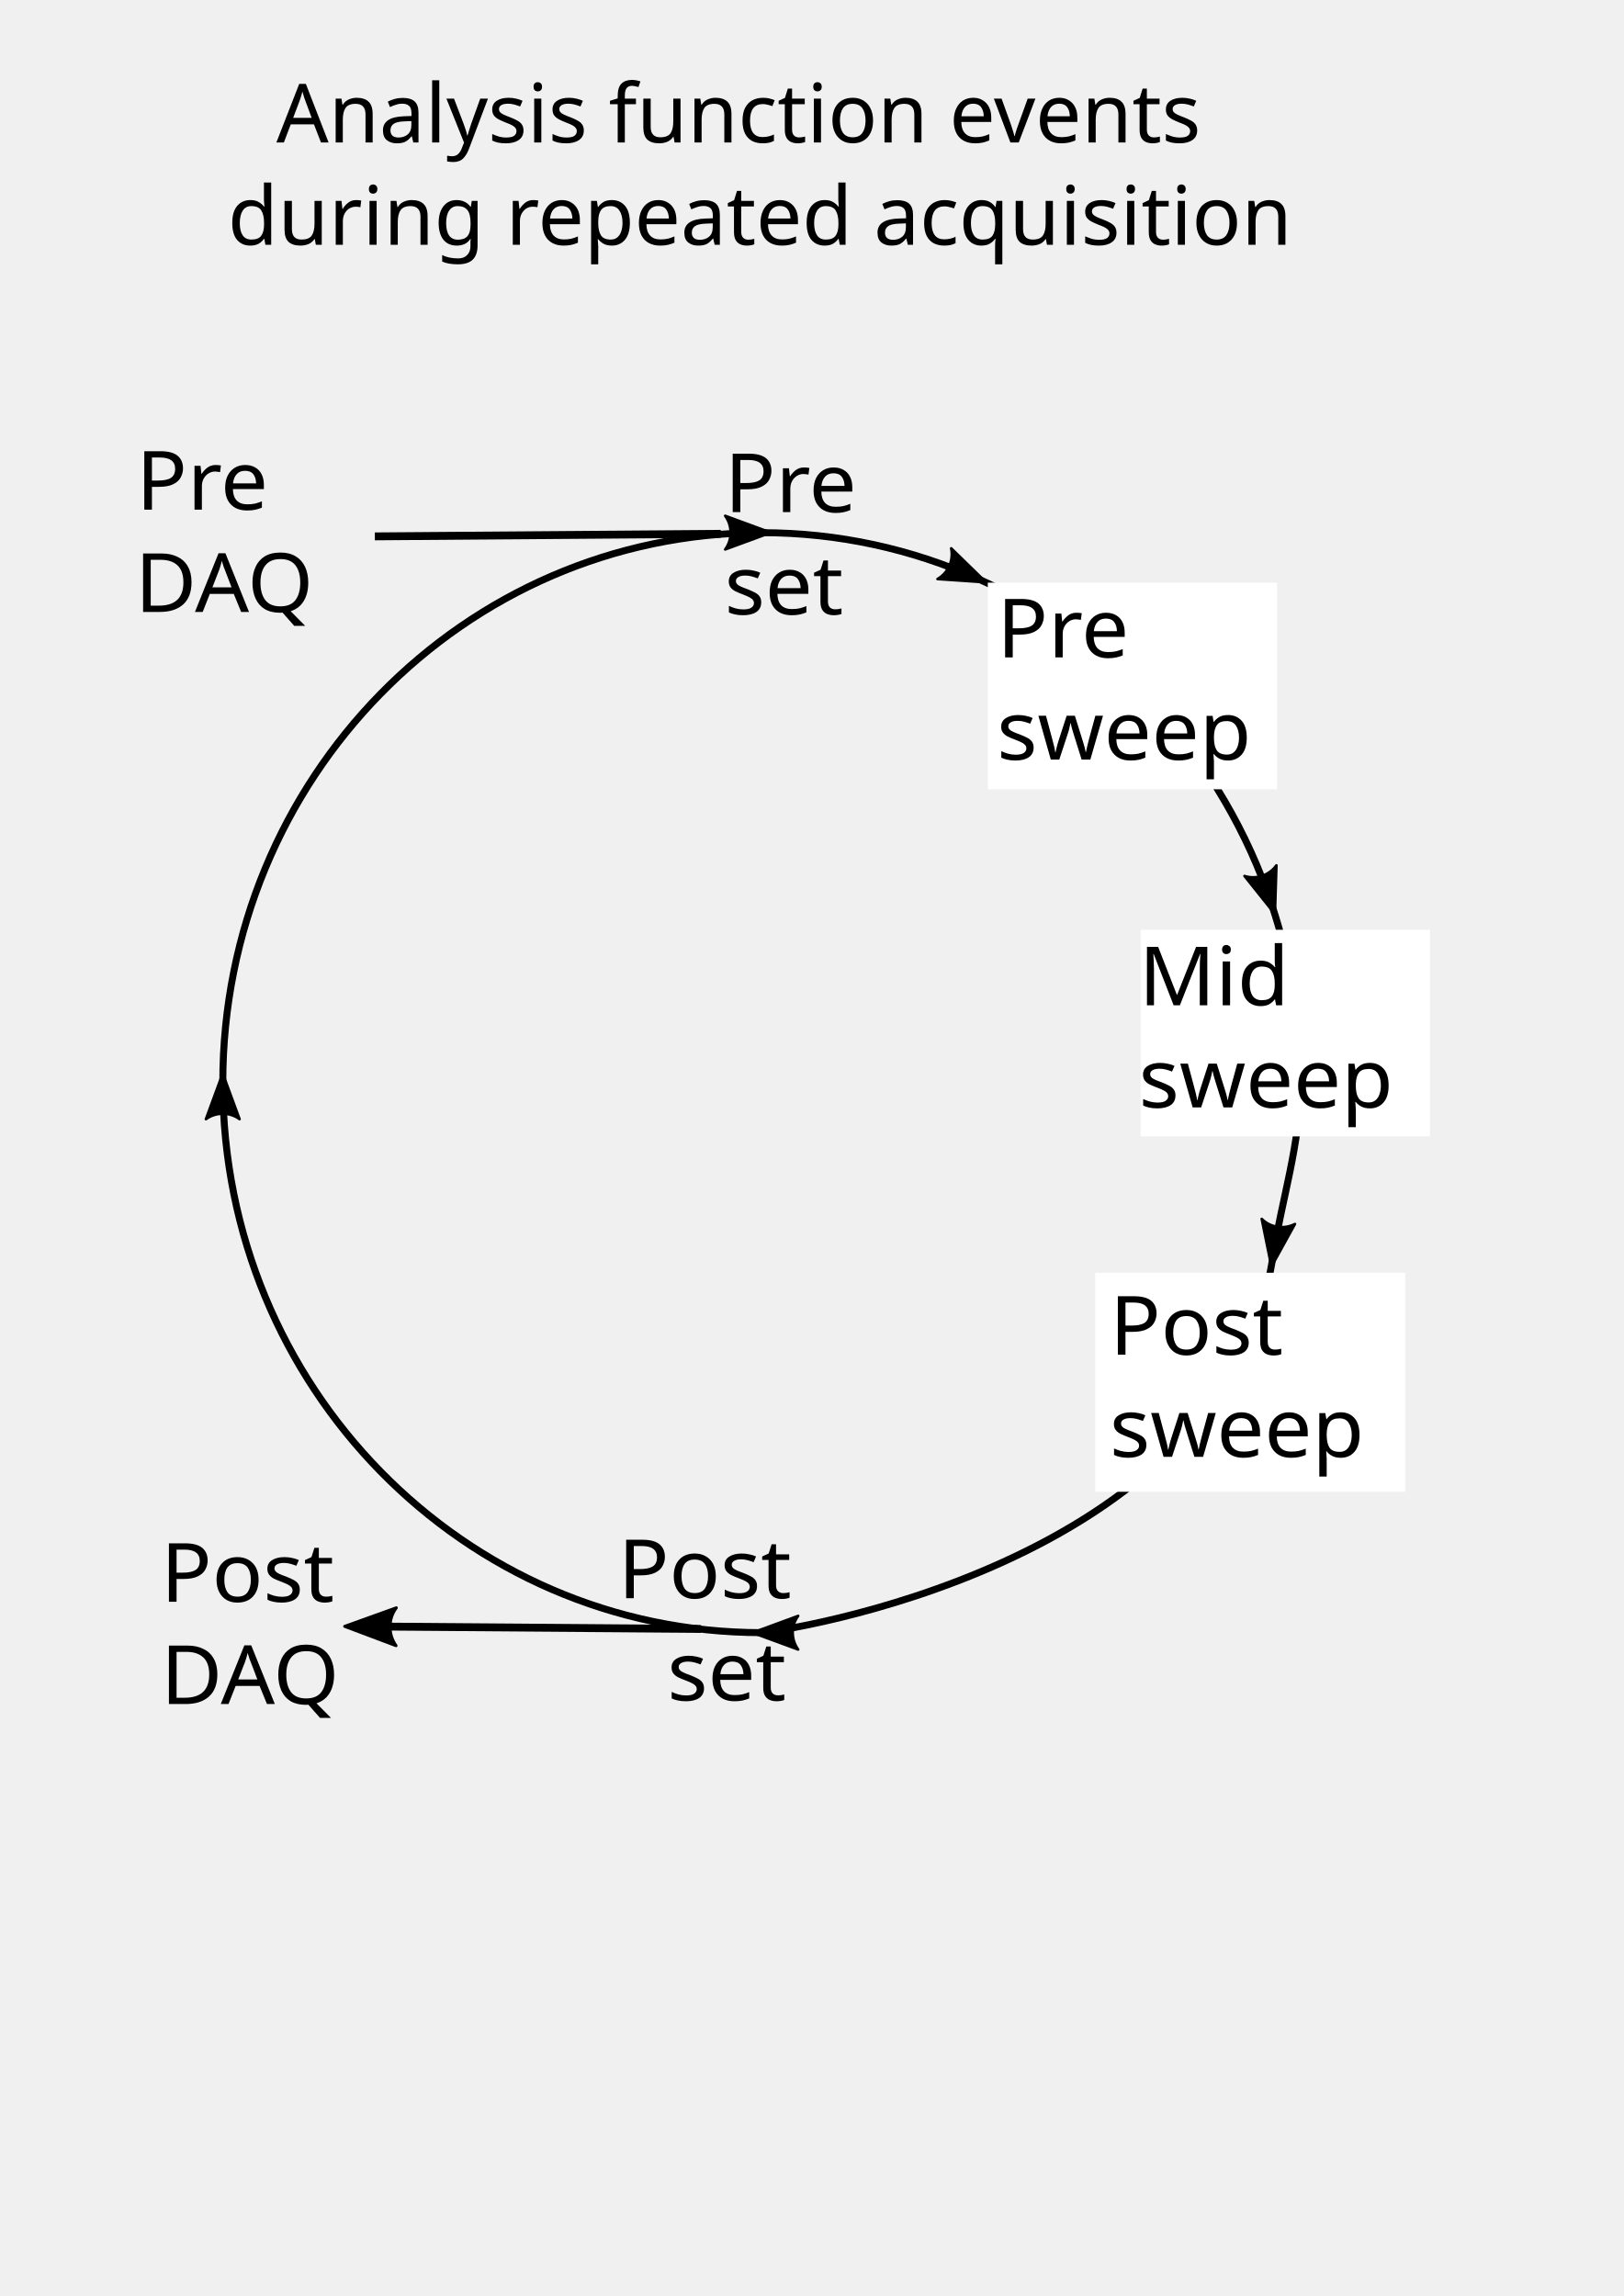
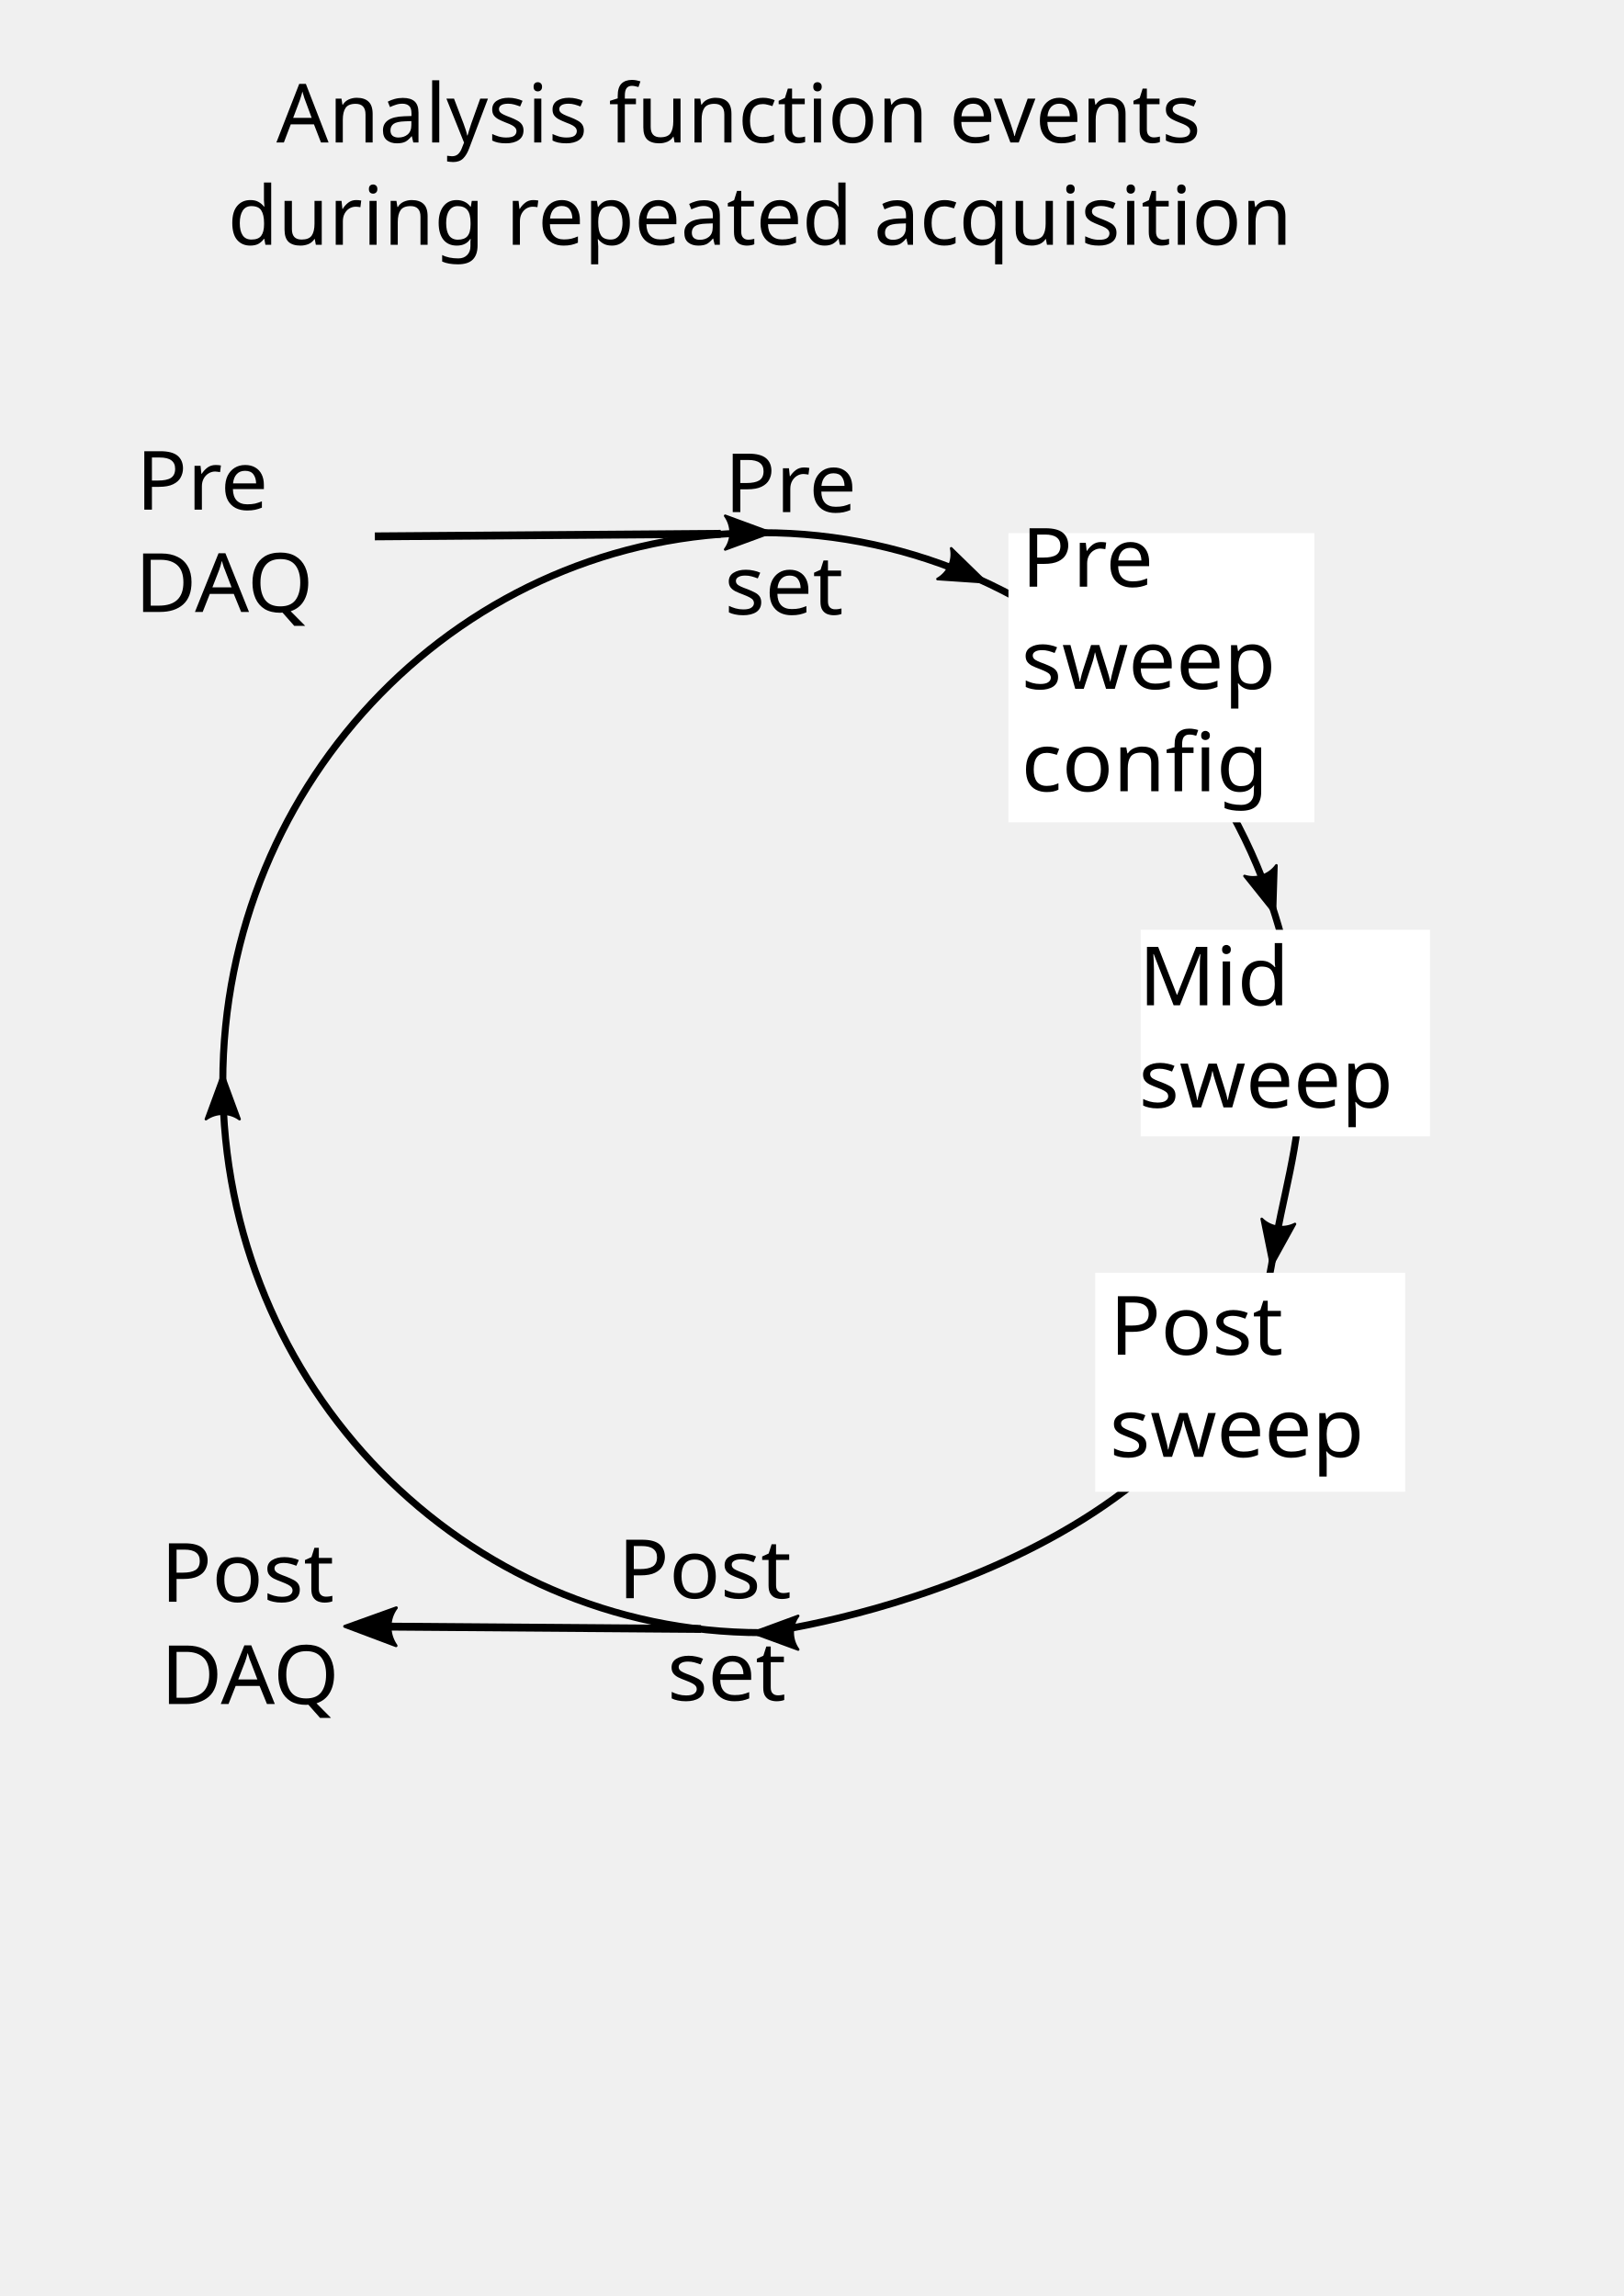
- <svg xmlns="http://www.w3.org/2000/svg" xmlns:ns1="http://www.openswatchbook.org/uri/2009/osb" id="svg8" version="1.1" viewBox="0 0 210 297" height="297mm" width="210mm">
+ <svg xmlns="http://www.w3.org/2000/svg" id="svg8" version="1.1" viewBox="0 0 210 297" height="297mm" width="210mm">
  <defs id="defs2">
    <marker style="overflow:visible;" id="marker1440" refX="0.0" refY="0.0" orient="auto">
      <path transform="scale(0.6) rotate(180) translate(0,0)" d="M 8.719,4.034 L -2.207,0.016 L 8.719,-4.002 C 6.973,-1.63 6.983,1.616 8.719,4.034 z " style="fill-rule:evenodd;stroke-width:0.625;stroke-linejoin:round;stroke:#000000;stroke-opacity:1;fill:#000000;fill-opacity:1" id="path1438" />
    </marker>
    <marker orient="auto" refY="0.0" refX="0.0" id="marker9608" style="overflow:visible;">
      <path id="path9606" style="fill-rule:evenodd;stroke-width:0.625;stroke-linejoin:round;stroke:#000000;stroke-opacity:1;fill:#000000;fill-opacity:1" d="M 8.719,4.034 L -2.207,0.016 L 8.719,-4.002 C 6.973,-1.63 6.983,1.616 8.719,4.034 z " transform="scale(0.6) rotate(180) translate(0,0)" />
    </marker>
    <marker style="overflow:visible" id="Arrow2Mstart" refX="0.0" refY="0.0" orient="auto">
      <path transform="scale(0.6) translate(0,0)" d="M 8.719,4.034 L -2.207,0.016 L 8.719,-4.002 C 6.973,-1.63 6.983,1.616 8.719,4.034 z " style="fill-rule:evenodd;stroke-width:0.625;stroke-linejoin:round;stroke:#000000;stroke-opacity:1;fill:#000000;fill-opacity:1" id="path6065" />
    </marker>
    <marker style="overflow:visible" id="Arrow1Sstart" refX="0.0" refY="0.0" orient="auto">
      <path transform="scale(0.2) translate(6,0)" style="fill-rule:evenodd;stroke:#000000;stroke-width:1pt;stroke-opacity:1;fill:#000000;fill-opacity:1" d="M 0.0,0.0 L 5.0,-5.0 L -12.5,0.0 L 5.0,5.0 L 0.0,0.0 z " id="path6053" />
    </marker>
    <marker style="overflow:visible;" id="marker8289" refX="0.0" refY="0.0" orient="auto">
      <path transform="scale(0.2) rotate(180) translate(6,0)" style="fill-rule:evenodd;stroke:#000000;stroke-width:1pt;stroke-opacity:1;fill:#000000;fill-opacity:1" d="M 0.0,0.0 L 5.0,-5.0 L -12.5,0.0 L 5.0,5.0 L 0.0,0.0 z " id="path8287" />
    </marker>
    <marker style="overflow:visible;" id="marker7303" refX="0.0" refY="0.0" orient="auto">
      <path transform="scale(0.2) rotate(180) translate(6,0)" style="fill-rule:evenodd;stroke:#000000;stroke-width:1pt;stroke-opacity:1;fill:#000000;fill-opacity:1" d="M 0.0,0.0 L 5.0,-5.0 L -12.5,0.0 L 5.0,5.0 L 0.0,0.0 z " id="path7301" />
    </marker>
    <marker style="overflow:visible" id="Tail" refX="0.0" refY="0.0" orient="auto">
      <g style="stroke:#000000;stroke-opacity:1;fill:#000000;fill-opacity:1" transform="scale(-1.2)" id="g6089">
        <path style="fill:#000000;fill-rule:evenodd;stroke:#000000;stroke-width:0.8;stroke-linecap:round;stroke-opacity:1;fill-opacity:1" d="M -3.805,-3.959 L 0.544,0" id="path6077" />
        <path style="fill:#000000;fill-rule:evenodd;stroke:#000000;stroke-width:0.8;stroke-linecap:round;stroke-opacity:1;fill-opacity:1" d="M -1.287,-3.959 L 3.062,0" id="path6079" />
        <path style="fill:#000000;fill-rule:evenodd;stroke:#000000;stroke-width:0.8;stroke-linecap:round;stroke-opacity:1;fill-opacity:1" d="M 1.305,-3.959 L 5.654,0" id="path6081" />
        <path style="fill:#000000;fill-rule:evenodd;stroke:#000000;stroke-width:0.8;stroke-linecap:round;stroke-opacity:1;fill-opacity:1" d="M -3.805,4.178 L 0.544,0.22" id="path6083" />
        <path style="fill:#000000;fill-rule:evenodd;stroke:#000000;stroke-width:0.8;stroke-linecap:round;stroke-opacity:1;fill-opacity:1" d="M -1.287,4.178 L 3.062,0.22" id="path6085" />
        <path style="fill:#000000;fill-rule:evenodd;stroke:#000000;stroke-width:0.8;stroke-linecap:round;stroke-opacity:1;fill-opacity:1" d="M 1.305,4.178 L 5.654,0.22" id="path6087" />
      </g>
    </marker>
    <marker style="overflow:visible;" id="Arrow1Send" refX="0.0" refY="0.0" orient="auto">
      <path transform="scale(0.2) rotate(180) translate(6,0)" style="fill-rule:evenodd;stroke:#000000;stroke-width:1pt;stroke-opacity:1;fill:#000000;fill-opacity:1" d="M 0.0,0.0 L 5.0,-5.0 L -12.5,0.0 L 5.0,5.0 L 0.0,0.0 z " id="path6056" />
    </marker>
    <marker style="overflow:visible;" id="Arrow1Lend" refX="0.0" refY="0.0" orient="auto">
      <path transform="scale(0.8) rotate(180) translate(12.5,0)" style="fill-rule:evenodd;stroke:#000000;stroke-width:1pt;stroke-opacity:1;fill:#000000;fill-opacity:1" d="M 0.0,0.0 L 5.0,-5.0 L -12.5,0.0 L 5.0,5.0 L 0.0,0.0 z " id="path6044" />
    </marker>
-     <linearGradient ns1:paint="solid" id="linearGradient6000">
+     <linearGradient id="linearGradient6000">
      <stop id="stop5998" offset="0" style="stop-color:#000000;stop-opacity:1;" />
    </linearGradient>
    <marker style="overflow:visible" id="marker7303-0" refX="0" refY="0" orient="auto">
      <path transform="matrix(-0.2,0,0,-0.2,-1.2,0)" style="fill:#000000;fill-opacity:1;fill-rule:evenodd;stroke:#000000;stroke-width:1pt;stroke-opacity:1" d="M 0,0 5,-5 -12.5,0 5,5 Z" id="path7301-6" />
    </marker>
    <marker style="overflow:visible" id="marker7303-1" refX="0" refY="0" orient="auto">
      <path transform="matrix(-0.2,0,0,-0.2,-1.2,0)" style="fill:#000000;fill-opacity:1;fill-rule:evenodd;stroke:#000000;stroke-width:1pt;stroke-opacity:1" d="M 0,0 5,-5 -12.5,0 5,5 Z" id="path7301-1" />
    </marker>
    <marker style="overflow:visible" id="Arrow2Mstart-8" refX="0" refY="0" orient="auto">
      <path transform="scale(0.6)" d="M 8.719,4.034 -2.207,0.016 8.719,-4.002 c -1.745,2.372 -1.735,5.617 -6e-7,8.035 z" style="fill:#000000;fill-opacity:1;fill-rule:evenodd;stroke:#000000;stroke-width:0.625;stroke-linejoin:round;stroke-opacity:1" id="path6065-9" />
    </marker>
    <marker orient="auto" refY="0" refX="0" id="Arrow2Mstart-3" style="overflow:visible">
      <path id="path6065-3" style="fill:#000000;fill-opacity:1;fill-rule:evenodd;stroke:#000000;stroke-width:0.625;stroke-linejoin:round;stroke-opacity:1" d="M 8.719,4.034 -2.207,0.016 8.719,-4.002 c -1.745,2.372 -1.735,5.617 -6e-7,8.035 z" transform="scale(0.6)" />
    </marker>
  </defs>
  <g id="layer1">
    <path d="m 168.207,140.049 c 0,7.907 -2.465,15.225 -3.596,22.617 -6.166,40.289 -64.707,48.525 -66.1,48.525 -38.492,0 -69.696,-31.852 -69.696,-71.143 0,-39.291 31.204,-71.143 69.696,-71.143 9.932,0 19.378,2.121 27.929,5.942 17.818,7.964 31.745,23.316 38.064,42.26 2.401,7.198 3.703,14.914 3.703,22.941 z" style="fill:none;stroke:#000000;stroke-width:0.902;stroke-miterlimit:4;stroke-dasharray:none;stroke-opacity:1;marker-mid:url(#marker1440)" id="path1578" />
-     <rect y="75.37" x="127.755" height="26.727" width="37.418" id="rect2084" style="fill:#ffffff;fill-opacity:1;stroke:none;stroke-width:1.437;stroke-miterlimit:4;stroke-dasharray:none;stroke-opacity:1" />
+     <rect y="68.956" x="130.428" height="37.418" width="39.556" id="rect2084" style="fill:#ffffff;fill-opacity:1;stroke:none;stroke-width:1.748;stroke-miterlimit:4;stroke-dasharray:none;stroke-opacity:1" />
    <text transform="scale(1.016806,0.9834717)" id="text6581" y="67.035" x="35.504" style="font-style:normal;font-weight:normal;font-size:10.761px;line-height:1.25;font-family:sans-serif;text-align:center;letter-spacing:0px;word-spacing:0px;text-anchor:middle;opacity:1;fill:#000000;fill-opacity:1;stroke:none;stroke-width:0.269;stop-opacity:1" xml:space="preserve">
      <tspan id="tspan6583" style="text-align:center;text-anchor:middle;stroke-width:0.269" y="67.035" x="35.504">Pre</tspan>
      <tspan id="tspan9476" style="text-align:center;text-anchor:middle;stroke-width:0.269" y="80.487" x="35.504">DAQ</tspan>
    </text>
    <text transform="scale(1.016806,0.9834717)" id="text6581-9" y="67.36" x="92.154" style="font-style:normal;font-weight:normal;font-size:10.761px;line-height:1.25;font-family:sans-serif;letter-spacing:0px;word-spacing:0px;opacity:1;fill:#000000;fill-opacity:1;stroke:none;stroke-width:0.269;stop-opacity:1" xml:space="preserve">
      <tspan id="tspan6583-9" style="stroke-width:0.269" y="67.36" x="92.154">Pre</tspan>
      <tspan id="tspan7109" style="stroke-width:0.269" y="80.812" x="92.154">set</tspan>
    </text>
    <rect style="fill:#ffffff;fill-opacity:1;stroke:none;stroke-width:1.437;stroke-miterlimit:4;stroke-dasharray:none;stroke-opacity:1" id="rect2084-2" width="37.418" height="26.727" x="147.533" y="120.271" />
    <text transform="scale(1.016806,0.9834717)" id="text6581-9-7" y="132.224" x="144.844" style="font-style:normal;font-weight:normal;font-size:10.761px;line-height:1.25;font-family:sans-serif;letter-spacing:0px;word-spacing:0px;opacity:1;fill:#000000;fill-opacity:1;stroke:none;stroke-width:0.269;stop-opacity:1" xml:space="preserve">
      <tspan id="tspan6583-9-8" style="stroke-width:0.269" y="132.224" x="144.844">Mid</tspan>
      <tspan id="tspan7135" style="stroke-width:0.269" y="145.675" x="144.844">sweep</tspan>
    </text>
    <rect style="fill:#ffffff;fill-opacity:1;stroke:none;stroke-width:1.531;stroke-miterlimit:4;stroke-dasharray:none;stroke-opacity:1" id="rect2084-3" width="40.09" height="28.331" x="141.653" y="164.638" />
    <text transform="scale(1.016806,0.9834717)" id="text6581-9-9" y="178.179" x="141.14" style="font-style:normal;font-weight:normal;font-size:10.761px;line-height:1.25;font-family:sans-serif;letter-spacing:0px;word-spacing:0px;opacity:1;fill:#000000;fill-opacity:1;stroke:none;stroke-width:0.269;stop-opacity:1" xml:space="preserve">
      <tspan id="tspan6583-9-88" style="stroke-width:0.269" y="178.179" x="141.14">Post</tspan>
      <tspan id="tspan8160" style="stroke-width:0.269" y="191.631" x="141.14">sweep</tspan>
    </text>
    <text transform="scale(1.016806,0.9834717)" id="text6581-9-6" y="210.205" x="99.424" style="font-style:normal;font-weight:normal;font-size:10.761px;line-height:1.25;font-family:sans-serif;text-align:center;letter-spacing:0px;word-spacing:0px;text-anchor:middle;opacity:1;fill:#000000;fill-opacity:1;stroke:none;stroke-width:0.269;stop-opacity:1" xml:space="preserve">
      <tspan id="tspan6583-9-1" style="text-align:center;text-anchor:middle;fill:#000000;fill-opacity:1;stroke-width:0.269" y="210.205" x="99.424">Post</tspan>
      <tspan id="tspan8162" style="text-align:center;text-anchor:middle;fill:#000000;fill-opacity:1;stroke-width:0.269" y="223.657" x="99.424">set</tspan>
    </text>
    <text transform="scale(1.016806,0.9834717)" id="text6581-9-0" y="210.678" x="20.443" style="font-style:normal;font-weight:normal;font-size:10.761px;line-height:1.25;font-family:sans-serif;letter-spacing:0px;word-spacing:0px;opacity:1;fill:#000000;fill-opacity:1;stroke:none;stroke-width:0.269;stop-opacity:1" xml:space="preserve">
      <tspan id="tspan6583-9-4" style="stroke-width:0.269" y="210.678" x="20.443">Post</tspan>
      <tspan id="tspan9474" style="stroke-width:0.269" y="224.129" x="20.443">DAQ</tspan>
    </text>
    <path id="path8537" d="M 93.221,69.05 48.482,69.383" style="opacity:1;fill:none;stroke:#000000;stroke-width:1.017;stroke-linecap:butt;stroke-linejoin:miter;stroke-miterlimit:4;stroke-dasharray:none;stroke-opacity:1;stop-opacity:1" />
    <path id="path8537-6" d="m 45.922,210.379 44.739,0.333" style="opacity:1;fill:none;stroke:#000000;stroke-width:1.017;stroke-linecap:butt;stroke-linejoin:miter;stroke-miterlimit:4;stroke-dasharray:none;stroke-opacity:1;marker-start:url(#Arrow2Mstart-8);stop-opacity:1" />
    <text id="text9832" y="18.432" x="105.163" style="font-style:normal;font-weight:normal;font-size:10.583px;line-height:1.25;font-family:sans-serif;text-align:center;letter-spacing:0px;word-spacing:0px;text-anchor:middle;fill:#000000;fill-opacity:1;stroke:none;stroke-width:0.265" xml:space="preserve">
      <tspan style="text-align:center;text-anchor:middle;stroke-width:0.265" y="18.432" x="105.163" id="tspan9830">Analysis function events</tspan>
      <tspan id="tspan9834" style="text-align:center;text-anchor:middle;stroke-width:0.265" y="31.661" x="105.163">during repeated acquisition</tspan>
    </text>
-     <text xml:space="preserve" style="font-style:normal;font-weight:normal;font-size:10.761px;line-height:1.25;font-family:sans-serif;letter-spacing:0px;word-spacing:0px;opacity:1;fill:#000000;fill-opacity:1;stroke:none;stroke-width:0.269;stop-opacity:1" x="126.8" y="86.468" id="text6581-9-7-0" transform="scale(1.016806,0.9834717)">
-       <tspan x="126.8" y="86.468" style="stroke-width:0.269" id="tspan6583-9-8-7">Pre</tspan>
-       <tspan x="126.8" y="99.919" style="stroke-width:0.269" id="tspan7135-8">sweep</tspan>
+     <text xml:space="preserve" style="font-style:normal;font-weight:normal;font-size:10.761px;line-height:1.25;font-family:sans-serif;letter-spacing:0px;word-spacing:0px;opacity:1;fill:#000000;fill-opacity:1;stroke:none;stroke-width:0.269;stop-opacity:1" x="129.912" y="77.168" id="text6581-9-7-0" transform="scale(1.016806,0.9834717)">
+       <tspan x="129.912" y="77.168" style="stroke-width:0.269" id="tspan6583-9-8-7">Pre</tspan>
+       <tspan x="129.912" y="90.619" style="stroke-width:0.269" id="tspan7135-8">sweep</tspan>
+       <tspan x="129.912" y="104.071" style="stroke-width:0.269" id="tspan1">config</tspan>
    </text>
  </g>
</svg>
